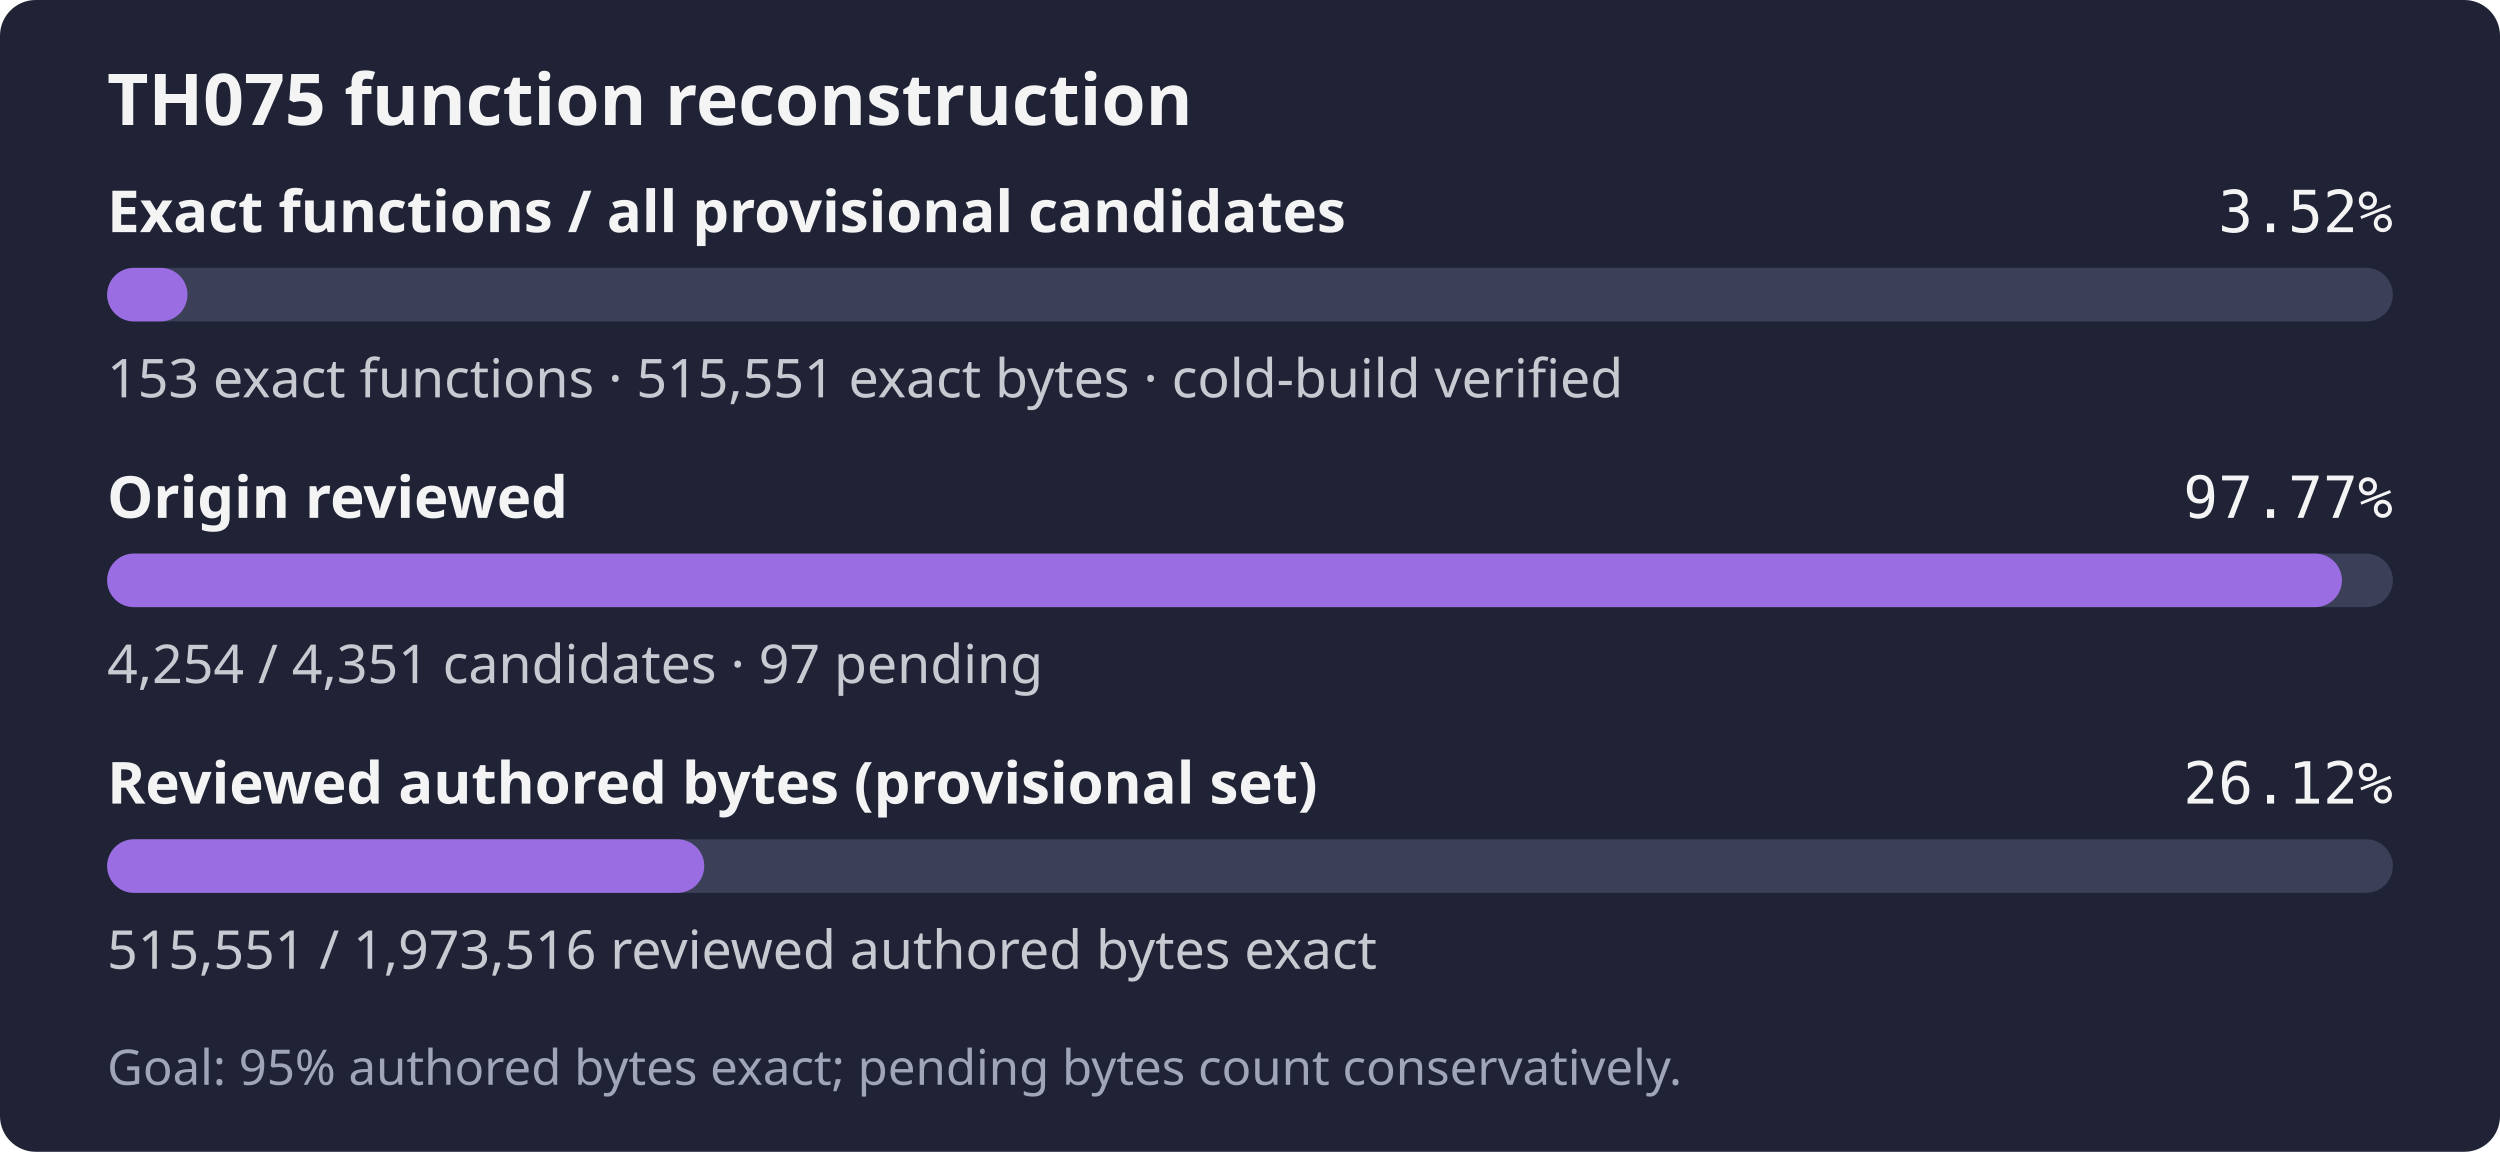
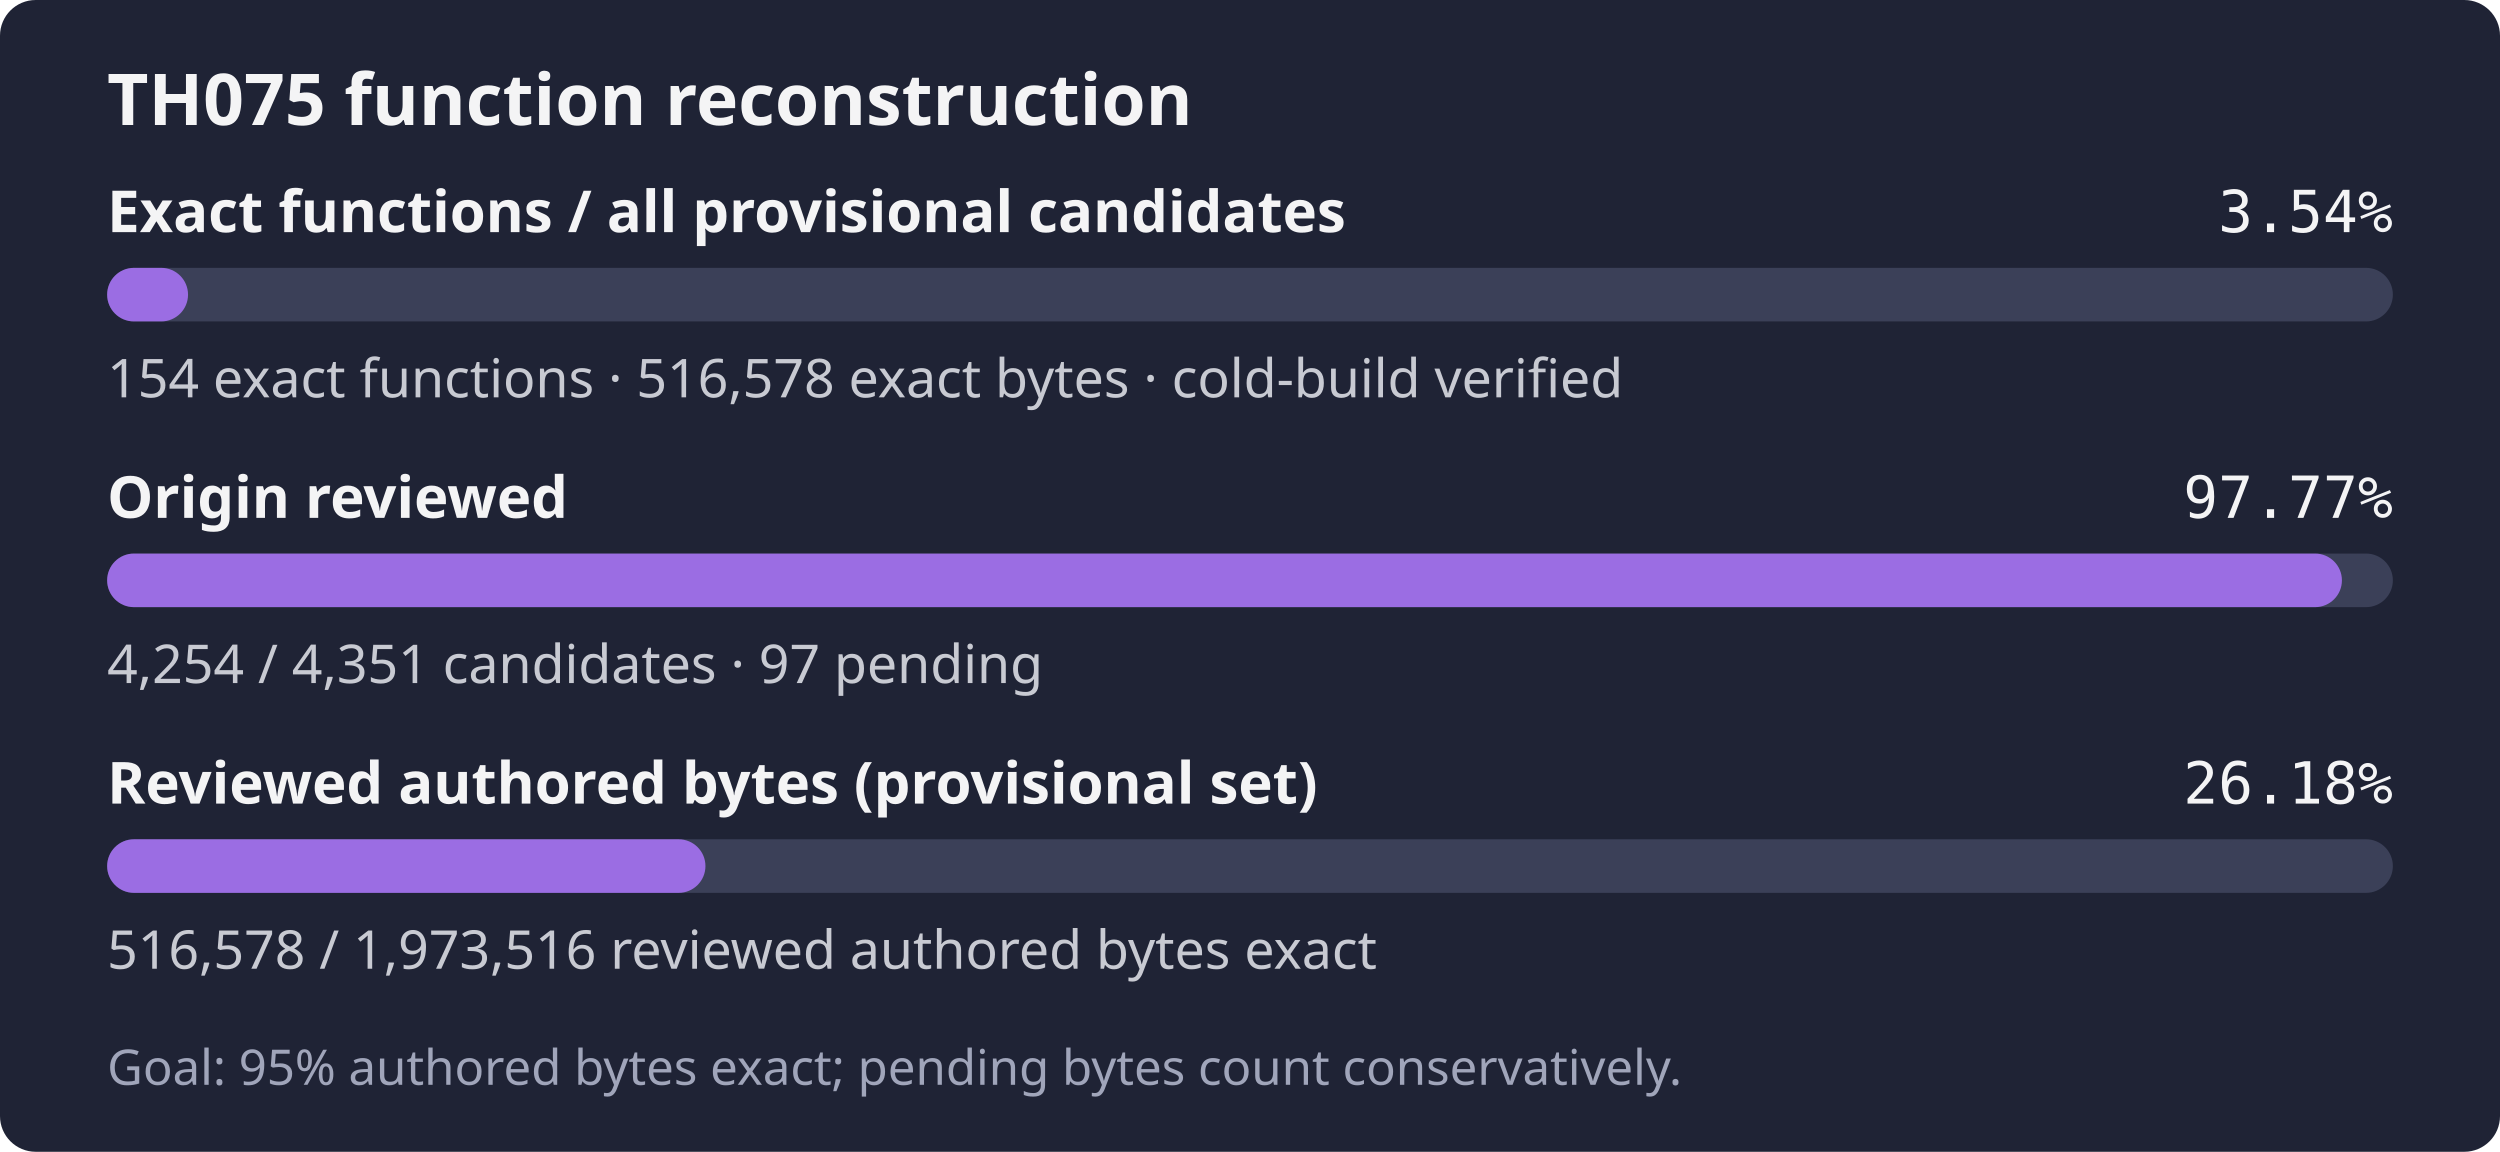
- <svg xmlns="http://www.w3.org/2000/svg" width="560" height="258" role="img" aria-label="TH075: 153 exact functions, 515,551 exact bytes; 4,254 of 4,351 candidates reviewed; Goal: 95% authored bytes exact; pending bytes count conservatively.">
+ <svg xmlns="http://www.w3.org/2000/svg" width="560" height="258" role="img" aria-label="TH075: 154 exact functions, 516,578 exact bytes; 4,254 of 4,351 candidates reviewed; Goal: 95% authored bytes exact; pending bytes count conservatively.">
  <rect width="560" height="258" rx="8" fill="#1f2335" />
  <text x="24" y="28" fill="#f4f4f5" font-family="sans-serif" font-size="16" font-weight="600">TH075 function reconstruction</text>
  <text x="24" y="52" fill="#f4f4f5" font-family="sans-serif" font-size="13" font-weight="600">Exact functions / all provisional candidates</text>
-   <text x="536" y="52" fill="#f4f4f5" text-anchor="end" font-family="monospace" font-size="13">3.52%</text>
+   <text x="536" y="52" fill="#f4f4f5" text-anchor="end" font-family="monospace" font-size="13">3.54%</text>
  <rect x="24" y="60" width="512" height="12" rx="6" fill="#3b4058" />
-   <rect x="24" y="60" width="18.00" height="12" rx="6" fill="#9b6de3" />
-   <text x="24" y="89" fill="#c8cad2" font-family="sans-serif" font-size="12">153 exact functions · 515,551 exact bytes · cold-build verified</text>
+   <rect x="24" y="60" width="18.12" height="12" rx="6" fill="#9b6de3" />
+   <text x="24" y="89" fill="#c8cad2" font-family="sans-serif" font-size="12">154 exact functions · 516,578 exact bytes · cold-build verified</text>
  <text x="24" y="116" fill="#f4f4f5" font-family="sans-serif" font-size="13" font-weight="600">Origin reviewed</text>
  <text x="536" y="116" fill="#f4f4f5" text-anchor="end" font-family="monospace" font-size="13">97.77%</text>
  <rect x="24" y="124" width="512" height="12" rx="6" fill="#3b4058" />
  <rect x="24" y="124" width="500.59" height="12" rx="6" fill="#9b6de3" />
  <text x="24" y="153" fill="#c8cad2" font-family="sans-serif" font-size="12">4,254 / 4,351 candidates · 97 pending</text>
  <text x="24" y="180" fill="#f4f4f5" font-family="sans-serif" font-size="13" font-weight="600">Reviewed authored bytes (provisional set)</text>
-   <text x="536" y="180" fill="#f4f4f5" text-anchor="end" font-family="monospace" font-size="13">26.12%</text>
+   <text x="536" y="180" fill="#f4f4f5" text-anchor="end" font-family="monospace" font-size="13">26.18%</text>
  <rect x="24" y="188" width="512" height="12" rx="6" fill="#3b4058" />
-   <rect x="24" y="188" width="133.75" height="12" rx="6" fill="#9b6de3" />
-   <text x="24" y="217" fill="#c8cad2" font-family="sans-serif" font-size="12">515,551 / 1,973,516 reviewed authored bytes exact</text>
+   <rect x="24" y="188" width="134.02" height="12" rx="6" fill="#9b6de3" />
+   <text x="24" y="217" fill="#c8cad2" font-family="sans-serif" font-size="12">516,578 / 1,973,516 reviewed authored bytes exact</text>
  <text x="24" y="243" fill="#a0a5ba" font-family="sans-serif" font-size="11">Goal: 95% authored bytes exact; pending bytes count conservatively.</text>
</svg>
